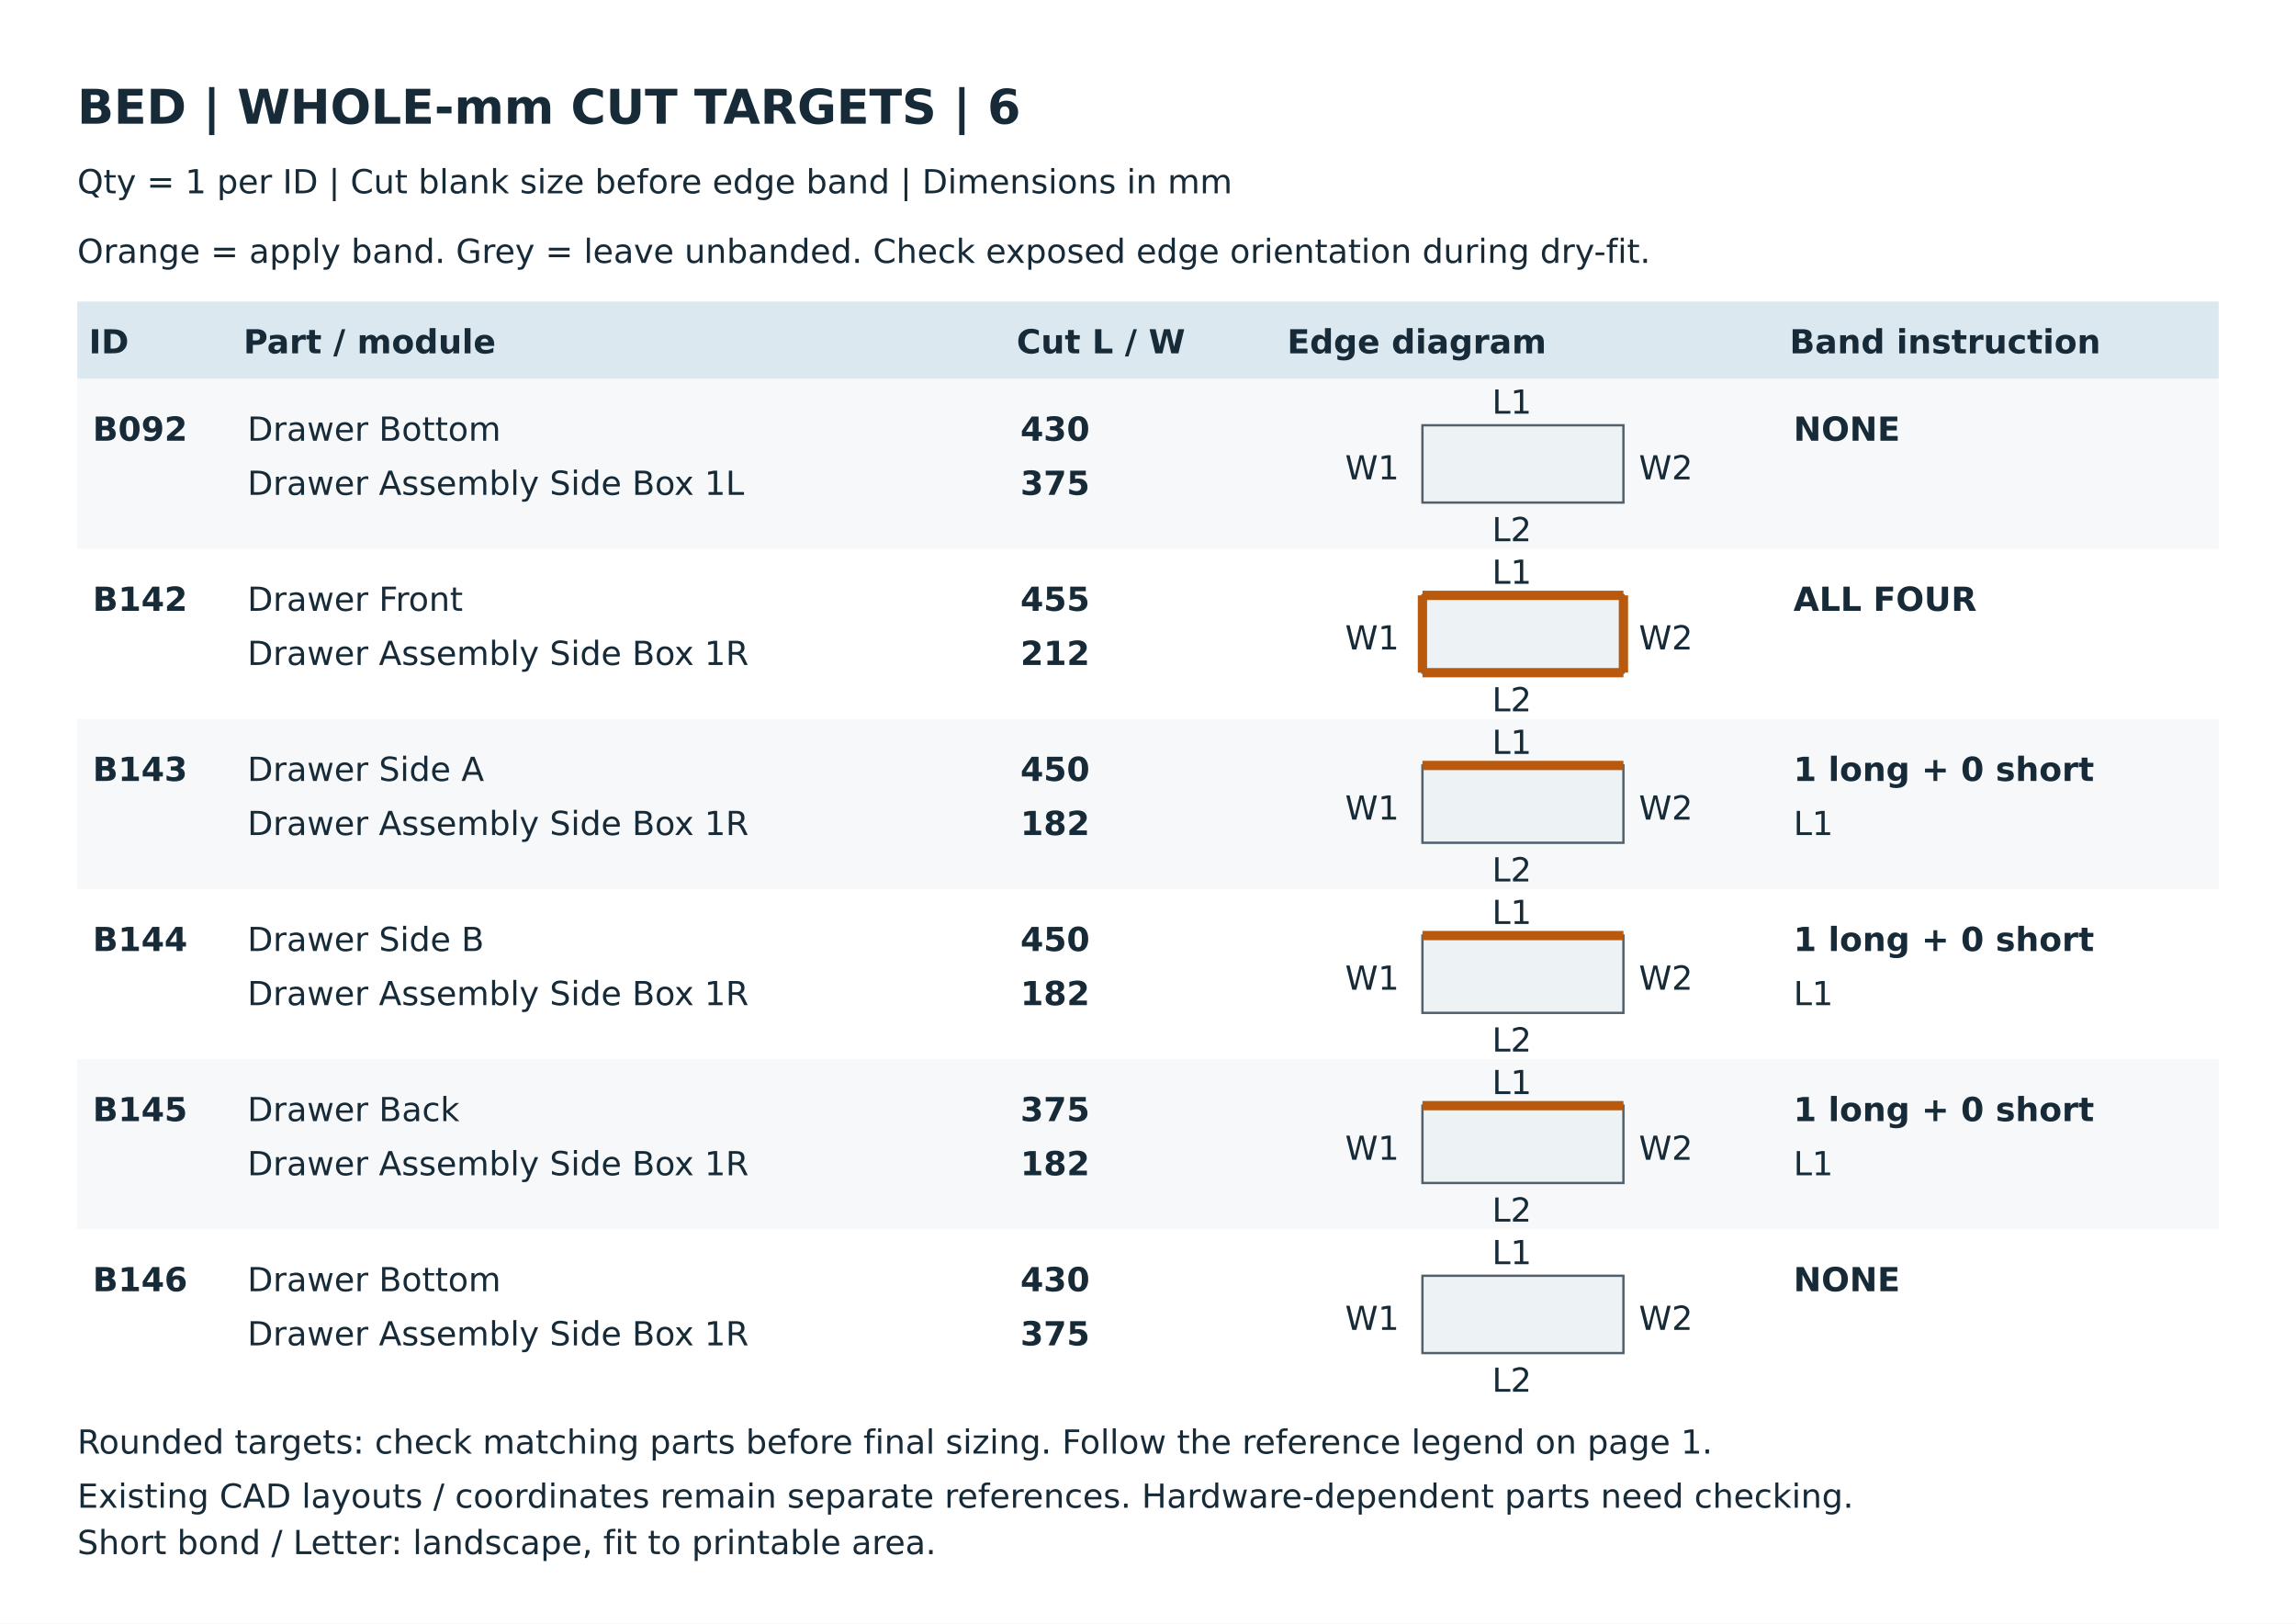
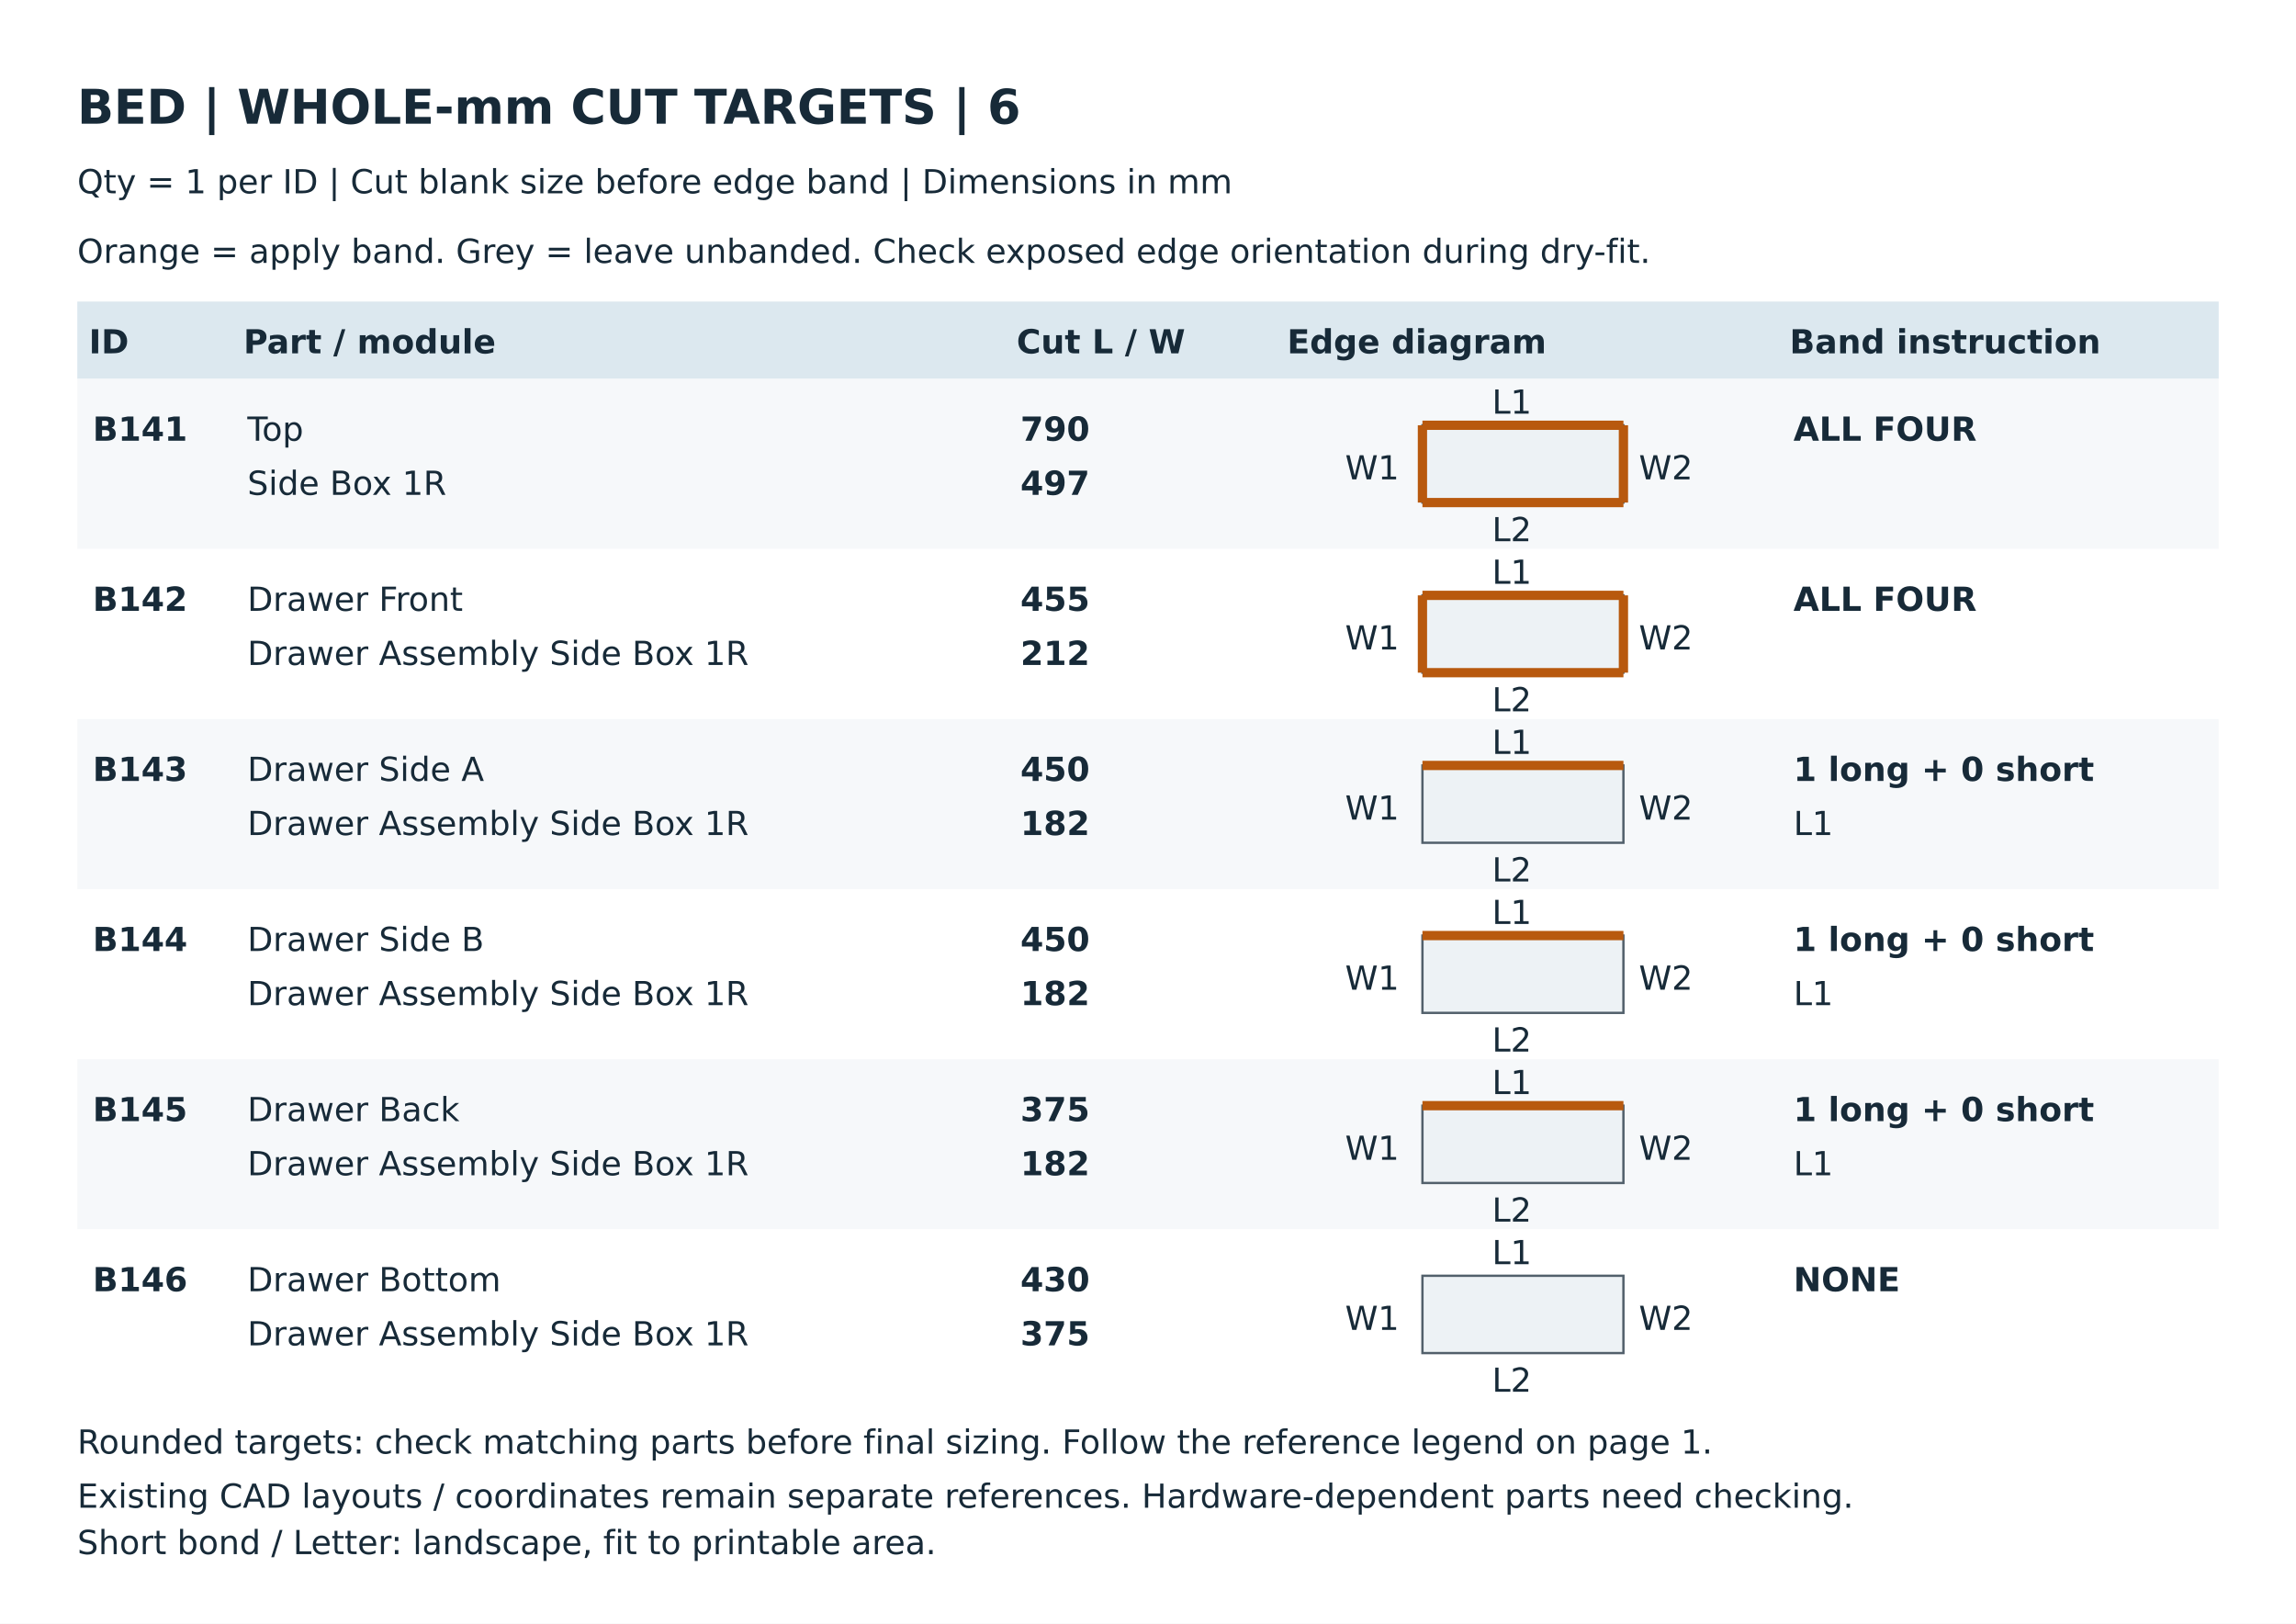
<svg xmlns="http://www.w3.org/2000/svg" width="297mm" height="210mm" viewBox="0 0 297 210">
  <rect width="297" height="210" fill="white" />
  <style>text {font-family:DejaVu Sans,sans-serif;fill:#172a38}</style>
  <text x="10" y="16" font-size="6.2" font-weight="bold">BED | WHOLE-mm CUT TARGETS | 6</text>
  <text x="10" y="25" font-size="4.3">Qty = 1 per ID | Cut blank size before edge band | Dimensions in mm</text>
  <text x="10" y="201" font-size="4.3">Short bond / Letter: landscape, fit to printable area.</text>
  <text x="10" y="34" font-size="4.3">Orange = apply band. Grey = leave unbanded. Check exposed edge orientation during dry-fit.</text>
  <rect x="10" y="39" width="277" height="10" fill="#dce8ef" />
  <text x="11.5" y="45.7" font-size="4.3" font-weight="bold">ID</text>
  <text x="31.5" y="45.7" font-size="4.3" font-weight="bold">Part / module</text>
  <text x="131.5" y="45.7" font-size="4.3" font-weight="bold">Cut L / W</text>
  <text x="166.5" y="45.7" font-size="4.3" font-weight="bold">Edge diagram</text>
  <text x="231.5" y="45.7" font-size="4.3" font-weight="bold">Band instruction</text>
  <rect x="10" y="49" width="277" height="22" fill="#f6f8fa" />
-   <text x="12" y="57" font-size="4.3" font-weight="bold">B092</text>
-   <text x="32" y="57" font-size="4.3">Drawer Bottom</text>
-   <text x="32" y="64" font-size="4.3">Drawer Assembly Side Box 1L</text>
-   <text x="132" y="57" font-size="4.3" font-weight="bold">430</text>
-   <text x="132" y="64" font-size="4.3" font-weight="bold">375</text>
+   <text x="12" y="57" font-size="4.3" font-weight="bold">B141</text>
+   <text x="32" y="57" font-size="4.3">Top</text>
+   <text x="32" y="64" font-size="4.3">Side Box 1R</text>
+   <text x="132" y="57" font-size="4.3" font-weight="bold">790</text>
+   <text x="132" y="64" font-size="4.3" font-weight="bold">497</text>
  <rect x="184" y="55" width="26" height="10" fill="#edf2f5" stroke="#52606b" stroke-width=".3" />
+   <path d="M184 55 L210 55" stroke="#b8590e" stroke-width="1.2" />
+   <path d="M184 65 L210 65" stroke="#b8590e" stroke-width="1.2" />
+   <path d="M184 55 L184 65" stroke="#b8590e" stroke-width="1.2" />
+   <path d="M210 55 L210 65" stroke="#b8590e" stroke-width="1.2" />
  <text x="193" y="53.5" font-size="4.3">L1</text>
  <text x="193" y="70" font-size="4.3">L2</text>
  <text x="174" y="62" font-size="4.3">W1</text>
  <text x="212" y="62" font-size="4.3">W2</text>
-   <text x="232" y="57" font-size="4.3" font-weight="bold">NONE</text>
-   <text x="232" y="64" font-size="4.3" />
+   <text x="232" y="57" font-size="4.3" font-weight="bold">ALL FOUR</text>
  <rect x="10" y="71" width="277" height="22" fill="white" />
  <text x="12" y="79" font-size="4.3" font-weight="bold">B142</text>
  <text x="32" y="79" font-size="4.3">Drawer Front</text>
  <text x="32" y="86" font-size="4.3">Drawer Assembly Side Box 1R</text>
  <text x="132" y="79" font-size="4.3" font-weight="bold">455</text>
  <text x="132" y="86" font-size="4.3" font-weight="bold">212</text>
  <rect x="184" y="77" width="26" height="10" fill="#edf2f5" stroke="#52606b" stroke-width=".3" />
  <path d="M184 77 L210 77" stroke="#b8590e" stroke-width="1.2" />
  <path d="M184 87 L210 87" stroke="#b8590e" stroke-width="1.2" />
  <path d="M184 77 L184 87" stroke="#b8590e" stroke-width="1.2" />
  <path d="M210 77 L210 87" stroke="#b8590e" stroke-width="1.2" />
  <text x="193" y="75.5" font-size="4.3">L1</text>
  <text x="193" y="92" font-size="4.3">L2</text>
  <text x="174" y="84" font-size="4.3">W1</text>
  <text x="212" y="84" font-size="4.3">W2</text>
  <text x="232" y="79" font-size="4.3" font-weight="bold">ALL FOUR</text>
  <rect x="10" y="93" width="277" height="22" fill="#f6f8fa" />
  <text x="12" y="101" font-size="4.3" font-weight="bold">B143</text>
  <text x="32" y="101" font-size="4.3">Drawer Side A</text>
  <text x="32" y="108" font-size="4.3">Drawer Assembly Side Box 1R</text>
  <text x="132" y="101" font-size="4.3" font-weight="bold">450</text>
  <text x="132" y="108" font-size="4.3" font-weight="bold">182</text>
  <rect x="184" y="99" width="26" height="10" fill="#edf2f5" stroke="#52606b" stroke-width=".3" />
  <path d="M184 99 L210 99" stroke="#b8590e" stroke-width="1.2" />
  <text x="193" y="97.5" font-size="4.3">L1</text>
  <text x="193" y="114" font-size="4.3">L2</text>
  <text x="174" y="106" font-size="4.3">W1</text>
  <text x="212" y="106" font-size="4.3">W2</text>
  <text x="232" y="101" font-size="4.3" font-weight="bold">1 long + 0 short</text>
  <text x="232" y="108" font-size="4.3">L1</text>
  <rect x="10" y="115" width="277" height="22" fill="white" />
  <text x="12" y="123" font-size="4.3" font-weight="bold">B144</text>
  <text x="32" y="123" font-size="4.3">Drawer Side B</text>
  <text x="32" y="130" font-size="4.3">Drawer Assembly Side Box 1R</text>
  <text x="132" y="123" font-size="4.3" font-weight="bold">450</text>
  <text x="132" y="130" font-size="4.3" font-weight="bold">182</text>
  <rect x="184" y="121" width="26" height="10" fill="#edf2f5" stroke="#52606b" stroke-width=".3" />
  <path d="M184 121 L210 121" stroke="#b8590e" stroke-width="1.2" />
  <text x="193" y="119.5" font-size="4.3">L1</text>
  <text x="193" y="136" font-size="4.3">L2</text>
  <text x="174" y="128" font-size="4.3">W1</text>
  <text x="212" y="128" font-size="4.3">W2</text>
  <text x="232" y="123" font-size="4.3" font-weight="bold">1 long + 0 short</text>
  <text x="232" y="130" font-size="4.3">L1</text>
  <rect x="10" y="137" width="277" height="22" fill="#f6f8fa" />
  <text x="12" y="145" font-size="4.3" font-weight="bold">B145</text>
  <text x="32" y="145" font-size="4.3">Drawer Back</text>
  <text x="32" y="152" font-size="4.3">Drawer Assembly Side Box 1R</text>
  <text x="132" y="145" font-size="4.3" font-weight="bold">375</text>
  <text x="132" y="152" font-size="4.3" font-weight="bold">182</text>
  <rect x="184" y="143" width="26" height="10" fill="#edf2f5" stroke="#52606b" stroke-width=".3" />
  <path d="M184 143 L210 143" stroke="#b8590e" stroke-width="1.2" />
  <text x="193" y="141.5" font-size="4.3">L1</text>
  <text x="193" y="158" font-size="4.3">L2</text>
  <text x="174" y="150" font-size="4.3">W1</text>
  <text x="212" y="150" font-size="4.3">W2</text>
  <text x="232" y="145" font-size="4.3" font-weight="bold">1 long + 0 short</text>
  <text x="232" y="152" font-size="4.3">L1</text>
  <rect x="10" y="159" width="277" height="22" fill="white" />
  <text x="12" y="167" font-size="4.3" font-weight="bold">B146</text>
  <text x="32" y="167" font-size="4.3">Drawer Bottom</text>
  <text x="32" y="174" font-size="4.3">Drawer Assembly Side Box 1R</text>
  <text x="132" y="167" font-size="4.3" font-weight="bold">430</text>
  <text x="132" y="174" font-size="4.3" font-weight="bold">375</text>
  <rect x="184" y="165" width="26" height="10" fill="#edf2f5" stroke="#52606b" stroke-width=".3" />
  <text x="193" y="163.5" font-size="4.3">L1</text>
  <text x="193" y="180" font-size="4.3">L2</text>
  <text x="174" y="172" font-size="4.3">W1</text>
  <text x="212" y="172" font-size="4.3">W2</text>
  <text x="232" y="167" font-size="4.3" font-weight="bold">NONE</text>
  <text x="232" y="174" font-size="4.3" />
  <text x="10" y="188" font-size="4.3">Rounded targets: check matching parts before final sizing. Follow the reference legend on page 1.</text>
  <text x="10" y="195" font-size="4.3">Existing CAD layouts / coordinates remain separate references. Hardware-dependent parts need checking.</text>
</svg>
